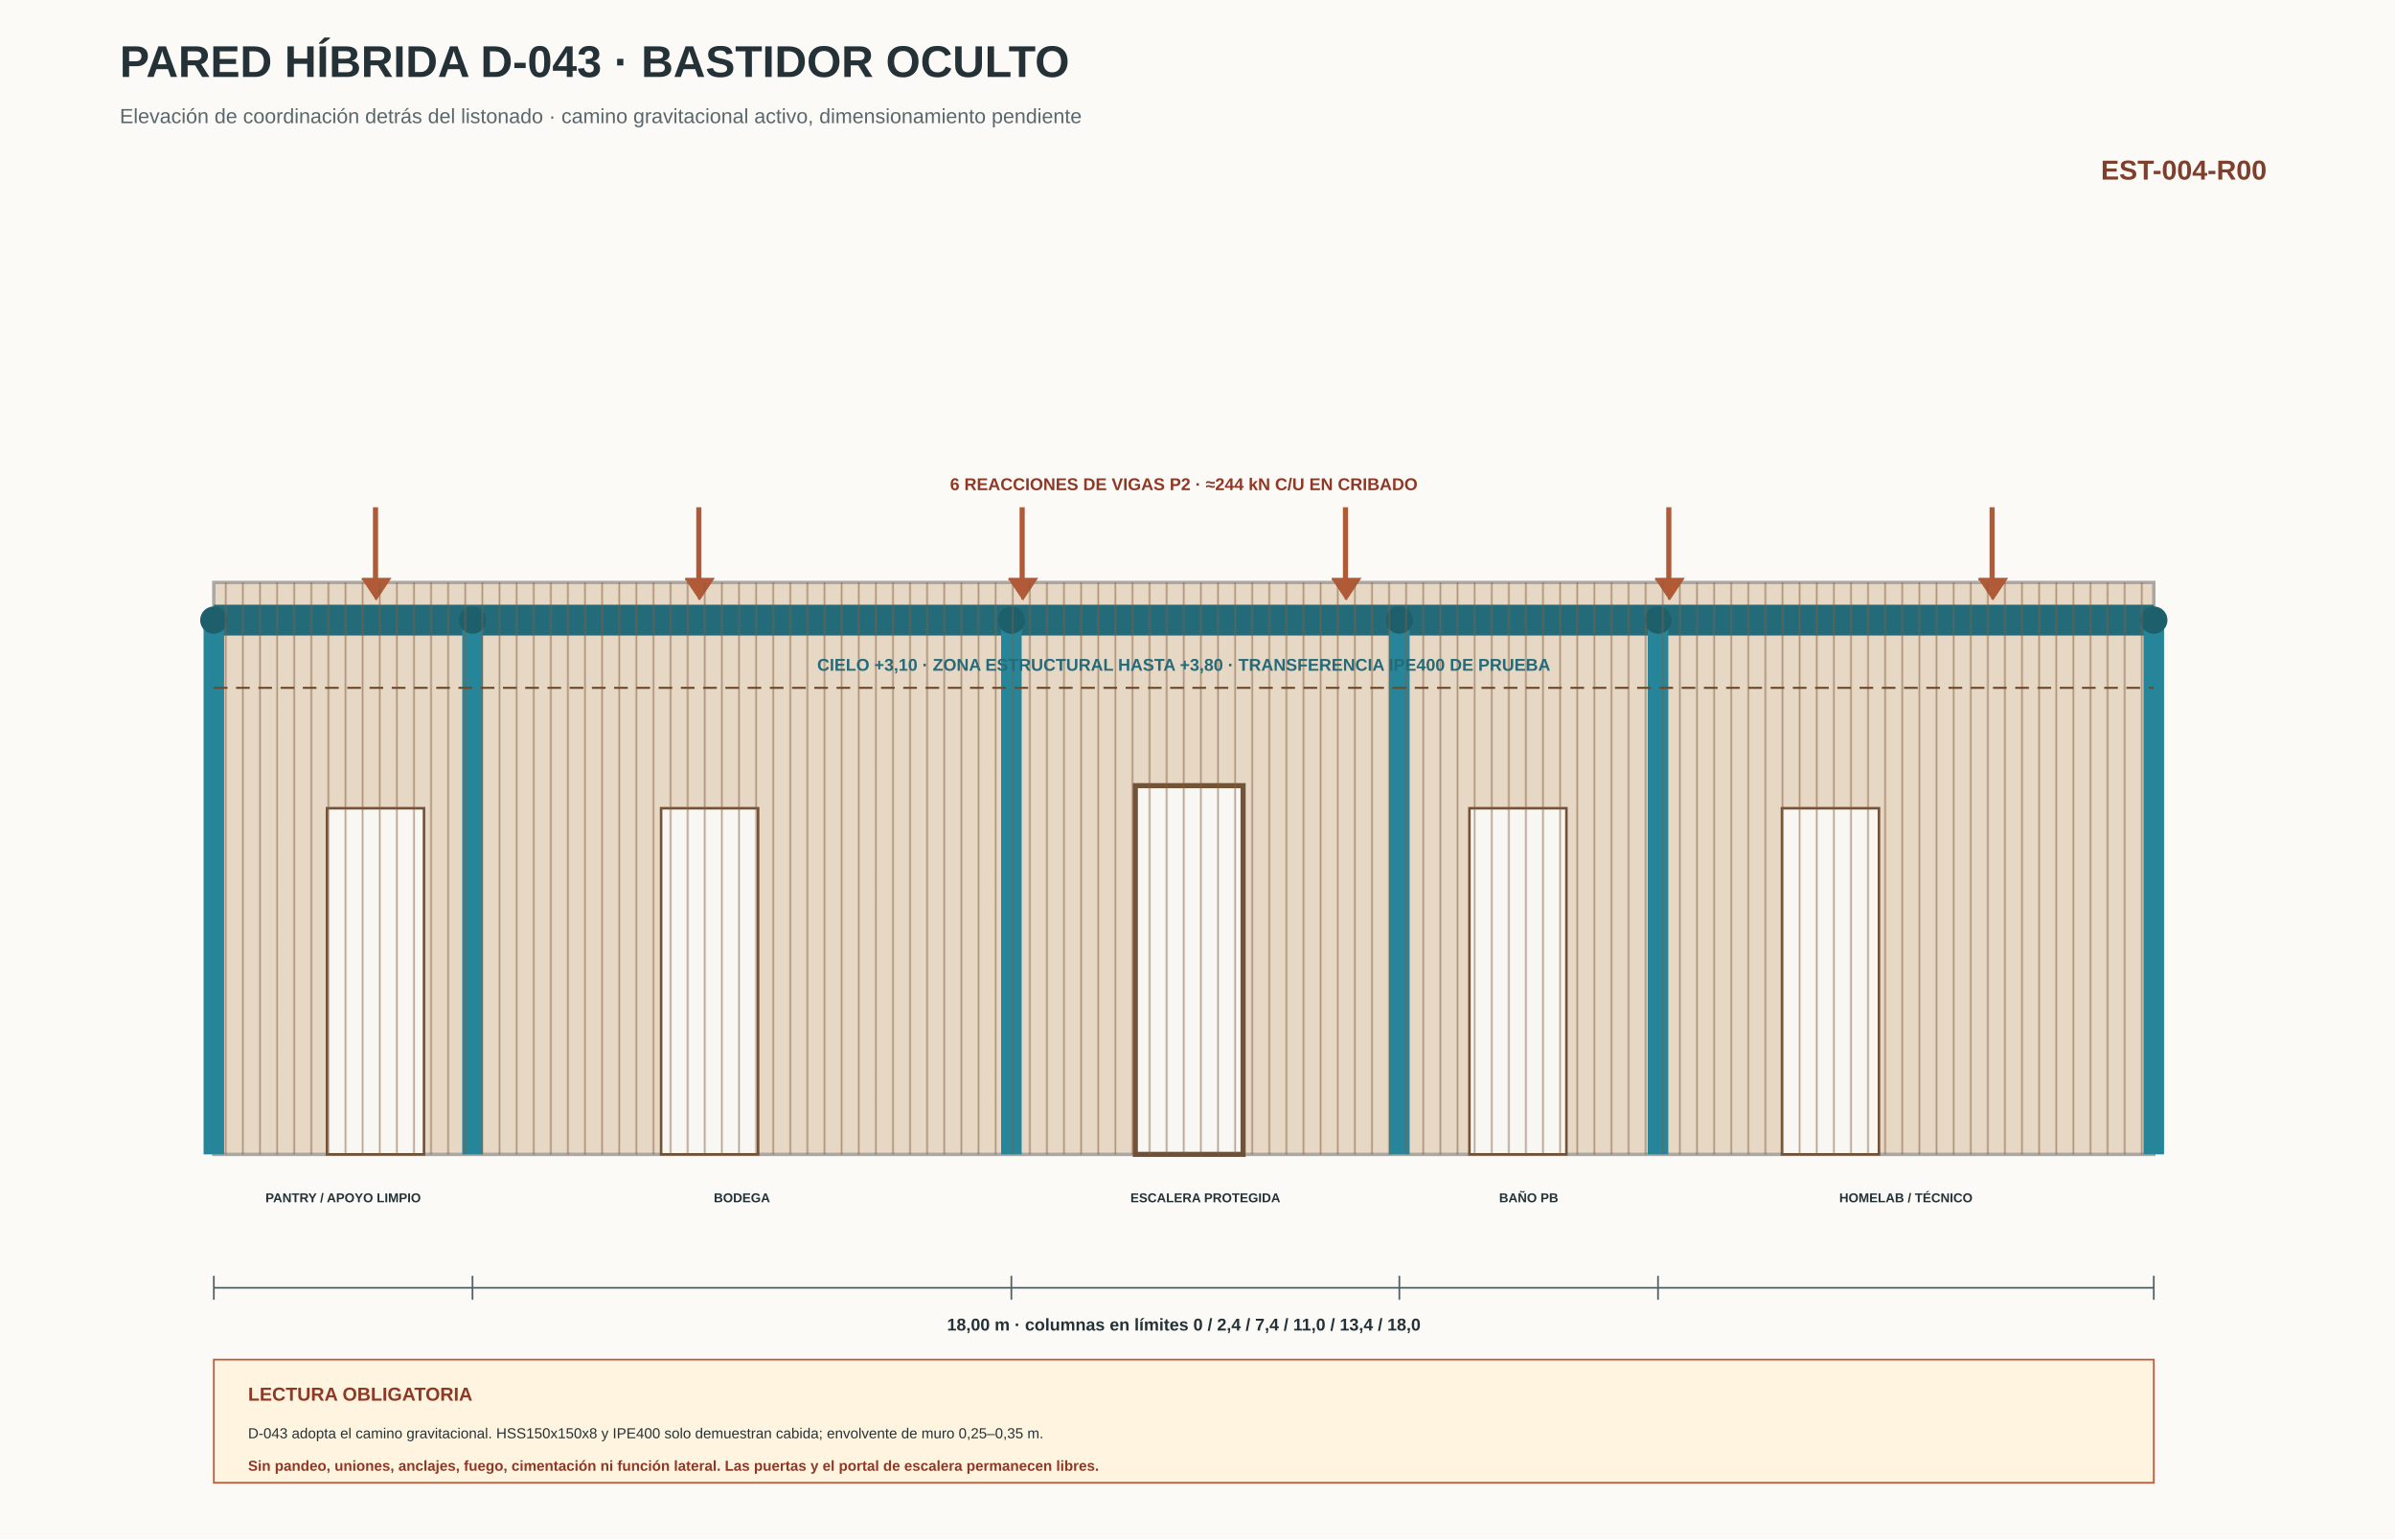
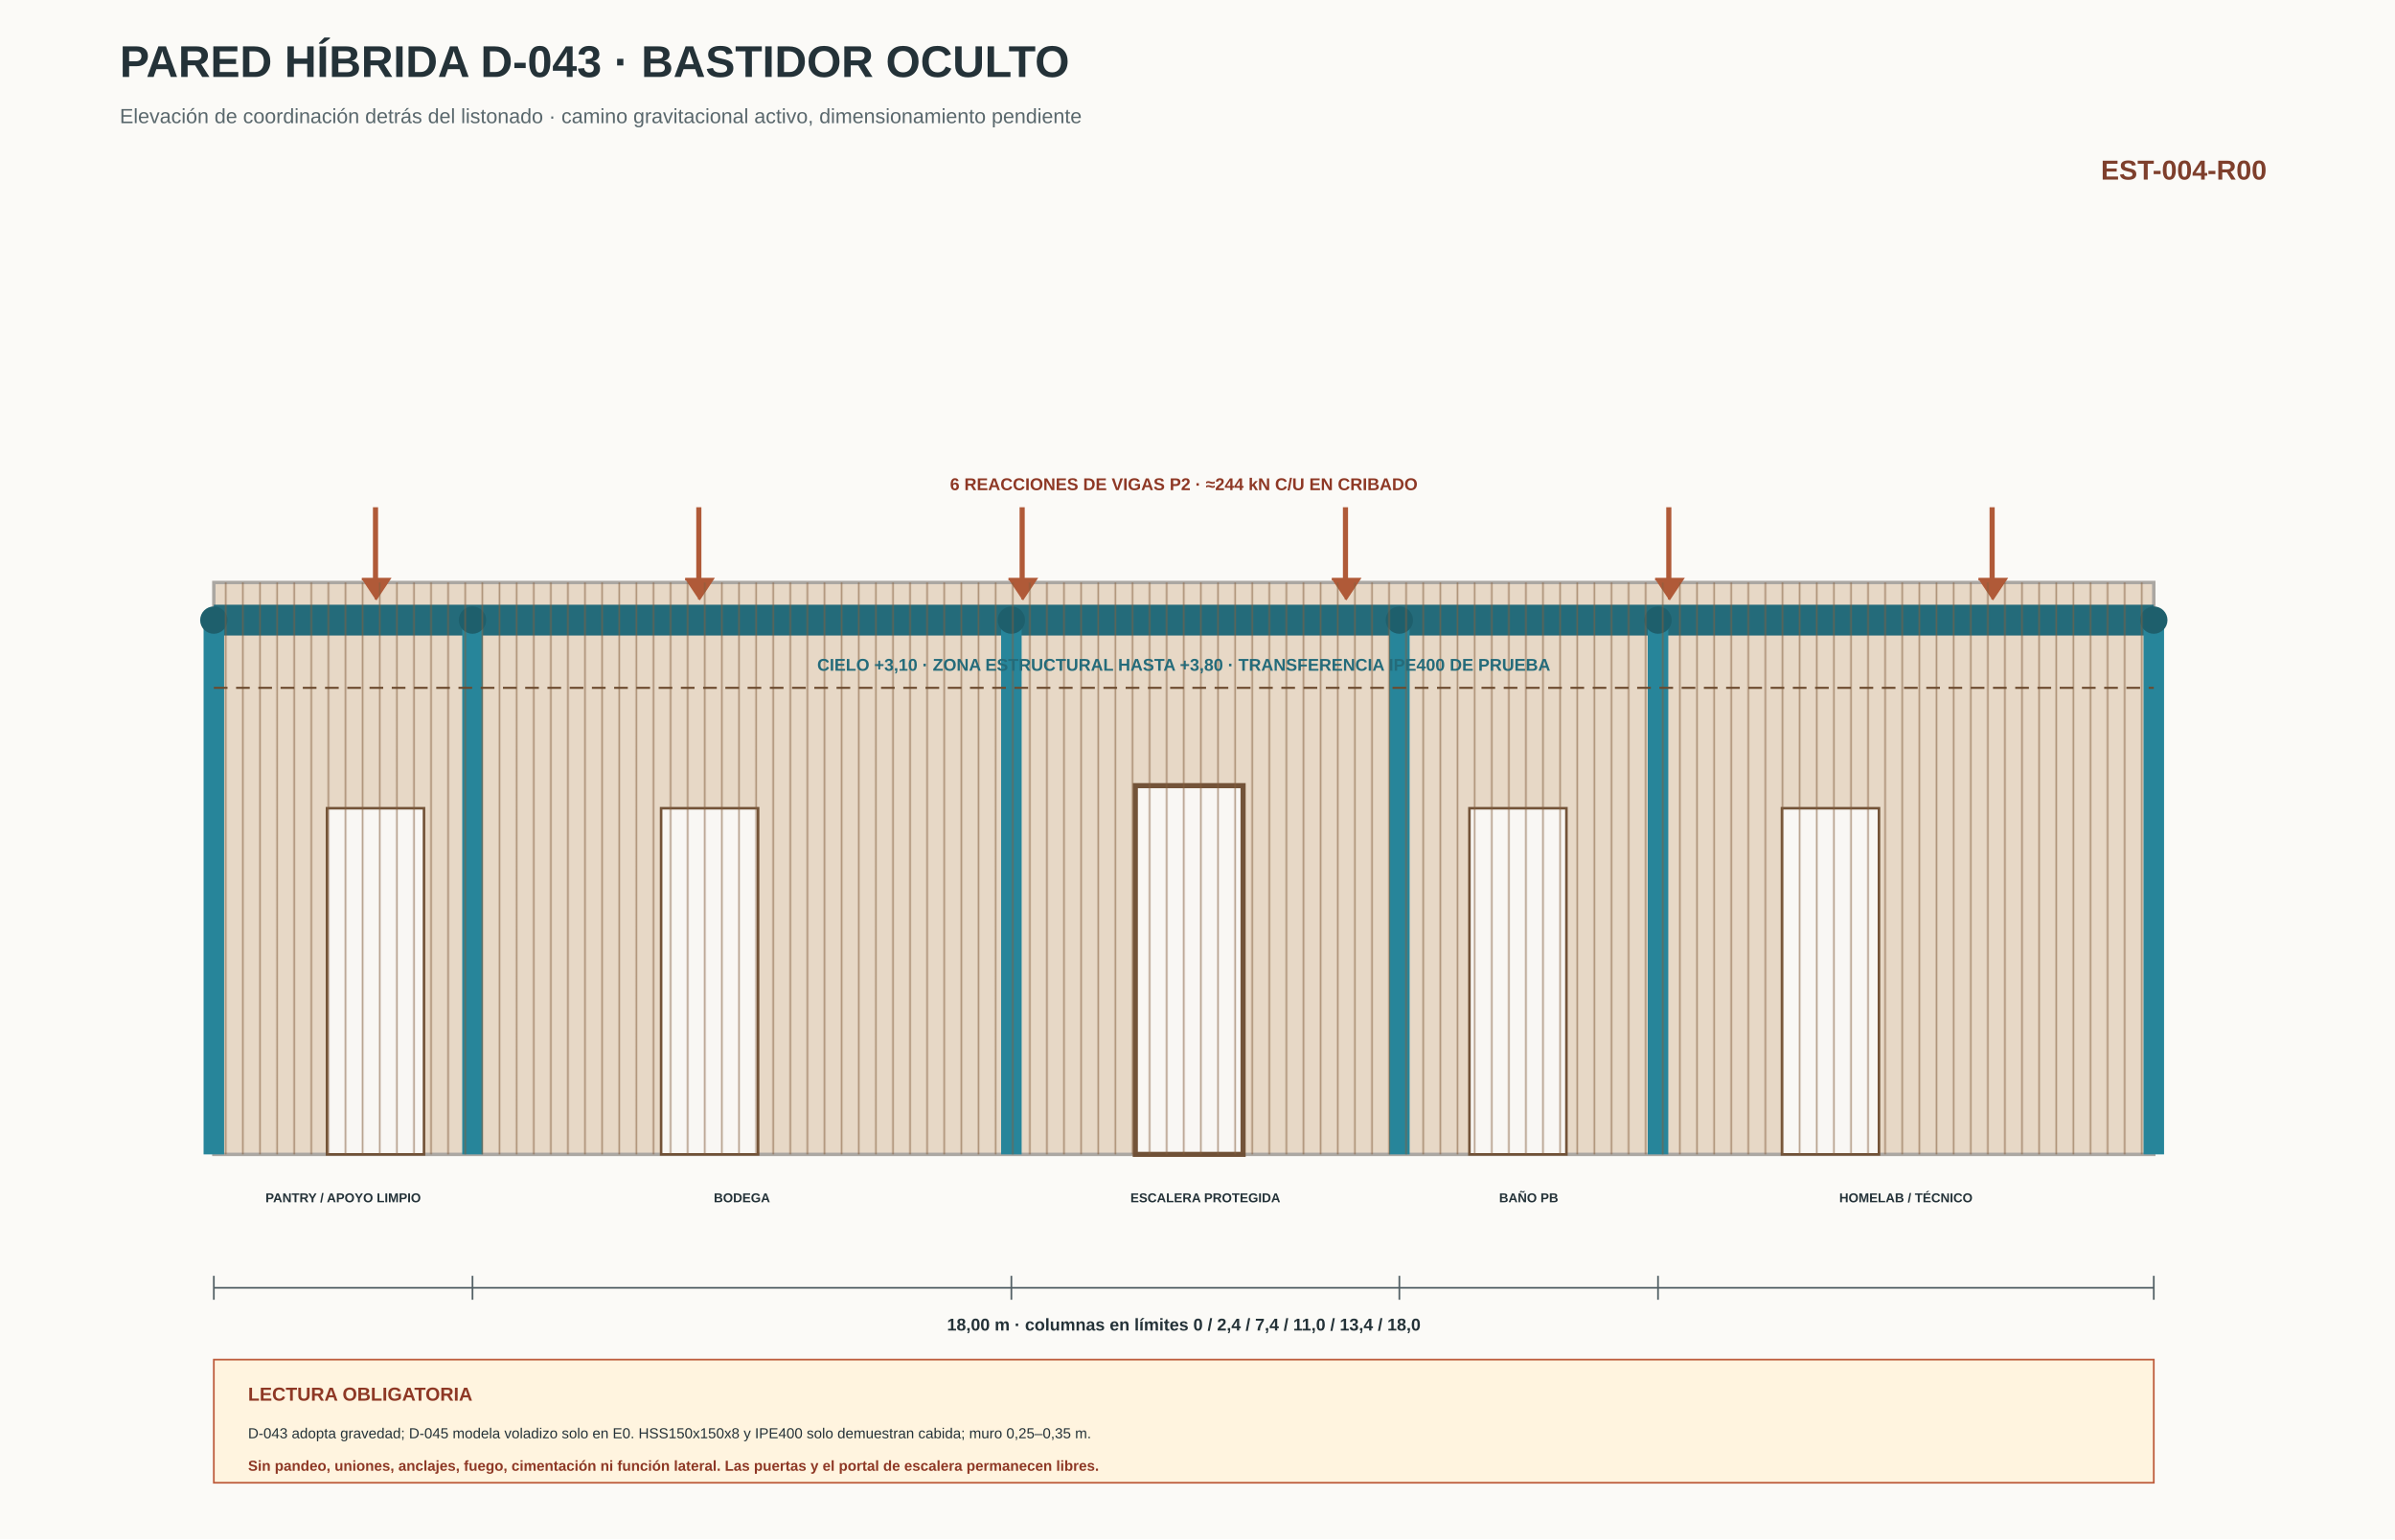
<svg xmlns="http://www.w3.org/2000/svg" width="1400" height="900" viewBox="0 0 1400 900">
  <rect width="1400" height="900" fill="#fbfaf7" />
  <g font-family="Arial">
    <text x="70" y="45" font-size="26" text-anchor="start" font-weight="700" fill="#243238">PARED HÍBRIDA D-043 · BASTIDOR OCULTO</text>
    <text x="70" y="72" font-size="12" text-anchor="start" font-weight="400" fill="#59676c">Elevación de coordinación detrás del listonado · camino gravitacional activo, dimensionamiento pendiente</text>
    <text x="1325" y="105" font-size="16" text-anchor="end" font-weight="700" fill="#7e3f2c">EST-004-R00</text>
  </g>
  <g font-family="Arial" fill="#20292e">
    <defs>
      <pattern id="slats-struct" width="10" height="10" patternUnits="userSpaceOnUse">
        <line x1="2" y1="0" x2="2" y2="10" stroke="#835e3e" stroke-width="1" />
      </pattern>
    </defs>
    <rect x="125.0" y="340.6" width="1134.0" height="334.4" fill="#c7a47e" stroke="#332a24" stroke-width="2" opacity="0.40" />
    <line x1="125.0" y1="362.6" x2="1259.0" y2="362.6" stroke="#246b7a" stroke-width="18" />
    <line x1="125.0" y1="675.0" x2="125.0" y2="362.6" stroke="#27859a" stroke-width="12" />
    <circle cx="125.0" cy="362.6" r="8" fill="#1e5f6c" />
    <line x1="276.2" y1="675.0" x2="276.2" y2="362.6" stroke="#27859a" stroke-width="12" />
    <circle cx="276.2" cy="362.6" r="8" fill="#1e5f6c" />
    <line x1="591.2" y1="675.0" x2="591.2" y2="362.6" stroke="#27859a" stroke-width="12" />
    <circle cx="591.2" cy="362.6" r="8" fill="#1e5f6c" />
    <line x1="818.0" y1="675.0" x2="818.0" y2="362.6" stroke="#27859a" stroke-width="12" />
    <circle cx="818.0" cy="362.6" r="8" fill="#1e5f6c" />
    <line x1="969.2" y1="675.0" x2="969.2" y2="362.6" stroke="#27859a" stroke-width="12" />
    <circle cx="969.2" cy="362.6" r="8" fill="#1e5f6c" />
    <line x1="1259.0" y1="675.0" x2="1259.0" y2="362.6" stroke="#27859a" stroke-width="12" />
    <circle cx="1259.0" cy="362.6" r="8" fill="#1e5f6c" />
    <line x1="219.5" y1="296.6" x2="219.5" y2="345.6" stroke="#b05a38" stroke-width="3" />
    <polyline points="211.5,338.6 227.5,338.6 219.5,350.6" fill="#b05a38" stroke="#b05a38" stroke-width="1.5" />
    <line x1="408.5" y1="296.6" x2="408.5" y2="345.6" stroke="#b05a38" stroke-width="3" />
    <polyline points="400.5,338.6 416.5,338.6 408.5,350.6" fill="#b05a38" stroke="#b05a38" stroke-width="1.5" />
    <line x1="597.5" y1="296.6" x2="597.5" y2="345.6" stroke="#b05a38" stroke-width="3" />
    <polyline points="589.5,338.6 605.5,338.6 597.5,350.6" fill="#b05a38" stroke="#b05a38" stroke-width="1.5" />
    <line x1="786.5" y1="296.6" x2="786.5" y2="345.6" stroke="#b05a38" stroke-width="3" />
    <polyline points="778.5,338.6 794.5,338.6 786.5,350.6" fill="#b05a38" stroke="#b05a38" stroke-width="1.5" />
    <line x1="975.5" y1="296.6" x2="975.5" y2="345.6" stroke="#b05a38" stroke-width="3" />
    <polyline points="967.5,338.6 983.5,338.6 975.5,350.6" fill="#b05a38" stroke="#b05a38" stroke-width="1.5" />
    <line x1="1164.5" y1="296.6" x2="1164.5" y2="345.6" stroke="#b05a38" stroke-width="3" />
    <polyline points="1156.5,338.6 1172.5,338.6 1164.5,350.6" fill="#b05a38" stroke="#b05a38" stroke-width="1.5" />
    <text x="692.0" y="286.6" font-size="10" text-anchor="middle" font-weight="700" fill="#8e3825">6 REACCIONES DE VIGAS P2 · ≈244 kN C/U EN CRIBADO</text>
    <rect x="191.15" y="472.6" width="56.7" height="202.4" fill="#fbfaf7" stroke="#6b4a2e" stroke-width="1.5" opacity="0.93" />
    <text x="200.6" y="703.0" font-size="7.5" text-anchor="middle" font-weight="700" fill="#243238">PANTRY / APOYO LIMPIO</text>
    <rect x="386.45" y="472.6" width="56.7" height="202.4" fill="#fbfaf7" stroke="#6b4a2e" stroke-width="1.5" opacity="0.93" />
    <text x="433.7" y="703.0" font-size="7.5" text-anchor="middle" font-weight="700" fill="#243238">BODEGA</text>
    <rect x="663.65" y="459.4" width="63.0" height="215.6" fill="#fbfaf7" stroke="#6b4a2e" stroke-width="3" opacity="0.93" />
    <text x="704.6" y="703.0" font-size="7.5" text-anchor="middle" font-weight="700" fill="#243238">ESCALERA PROTEGIDA</text>
    <rect x="858.95" y="472.6" width="56.7" height="202.4" fill="#fbfaf7" stroke="#6b4a2e" stroke-width="1.5" opacity="0.93" />
    <text x="893.6" y="703.0" font-size="7.5" text-anchor="middle" font-weight="700" fill="#243238">BAÑO PB</text>
    <rect x="1041.65" y="472.6" width="56.7" height="202.4" fill="#fbfaf7" stroke="#6b4a2e" stroke-width="1.5" opacity="0.93" />
    <text x="1114.1" y="703.0" font-size="7.5" text-anchor="middle" font-weight="700" fill="#243238">HOMELAB / TÉCNICO</text>
    <rect x="125.0" y="340.6" width="1134.0" height="334.4" fill="url(#slats-struct)" stroke="none" opacity="0.55" />
    <line x1="125.0" y1="402.2" x2="1259.0" y2="402.2" stroke="#6b4a2e" stroke-width="1.2" stroke-dasharray="8 5" />
    <text x="692.0" y="392.2" font-size="10" text-anchor="middle" font-weight="700" fill="#246b7a">CIELO +3,10 · ZONA ESTRUCTURAL HASTA +3,80 · TRANSFERENCIA IPE400 DE PRUEBA</text>
    <line x1="125.0" y1="753.0" x2="1259.0" y2="753.0" stroke="#536166" stroke-width="1.0" />
    <line x1="125.0" y1="746.0" x2="125.0" y2="760.0" stroke="#536166" stroke-width="1.0" />
    <line x1="276.2" y1="746.0" x2="276.2" y2="760.0" stroke="#536166" stroke-width="1.0" />
    <line x1="591.2" y1="746.0" x2="591.2" y2="760.0" stroke="#536166" stroke-width="1.0" />
    <line x1="818.0" y1="746.0" x2="818.0" y2="760.0" stroke="#536166" stroke-width="1.0" />
    <line x1="969.2" y1="746.0" x2="969.2" y2="760.0" stroke="#536166" stroke-width="1.0" />
    <line x1="1259.0" y1="746.0" x2="1259.0" y2="760.0" stroke="#536166" stroke-width="1.0" />
    <text x="692.0" y="778.0" font-size="10" text-anchor="middle" font-weight="700" fill="#243238">18,00 m · columnas en límites 0 / 2,4 / 7,4 / 11,0 / 13,4 / 18,0</text>
    <rect x="125" y="795" width="1134" height="72" fill="#fff4df" stroke="#bd5c3c" stroke-width="1" />
    <text x="145" y="819" font-size="11" text-anchor="start" font-weight="700" fill="#8e3825">LECTURA OBLIGATORIA</text>
-     <text x="145" y="841" font-size="8.5" text-anchor="start" font-weight="400" fill="#243238">D-043 adopta el camino gravitacional. HSS150x150x8 y IPE400 solo demuestran cabida; envolvente de muro 0,25–0,35 m.</text>
+     <text x="145" y="841" font-size="8.5" text-anchor="start" font-weight="400" fill="#243238">D-043 adopta gravedad; D-045 modela voladizo solo en E0. HSS150x150x8 y IPE400 solo demuestran cabida; muro 0,25–0,35 m.</text>
    <text x="145" y="860" font-size="8.5" text-anchor="start" font-weight="700" fill="#8e3825">Sin pandeo, uniones, anclajes, fuego, cimentación ni función lateral. Las puertas y el portal de escalera permanecen libres.</text>
  </g>
</svg>
